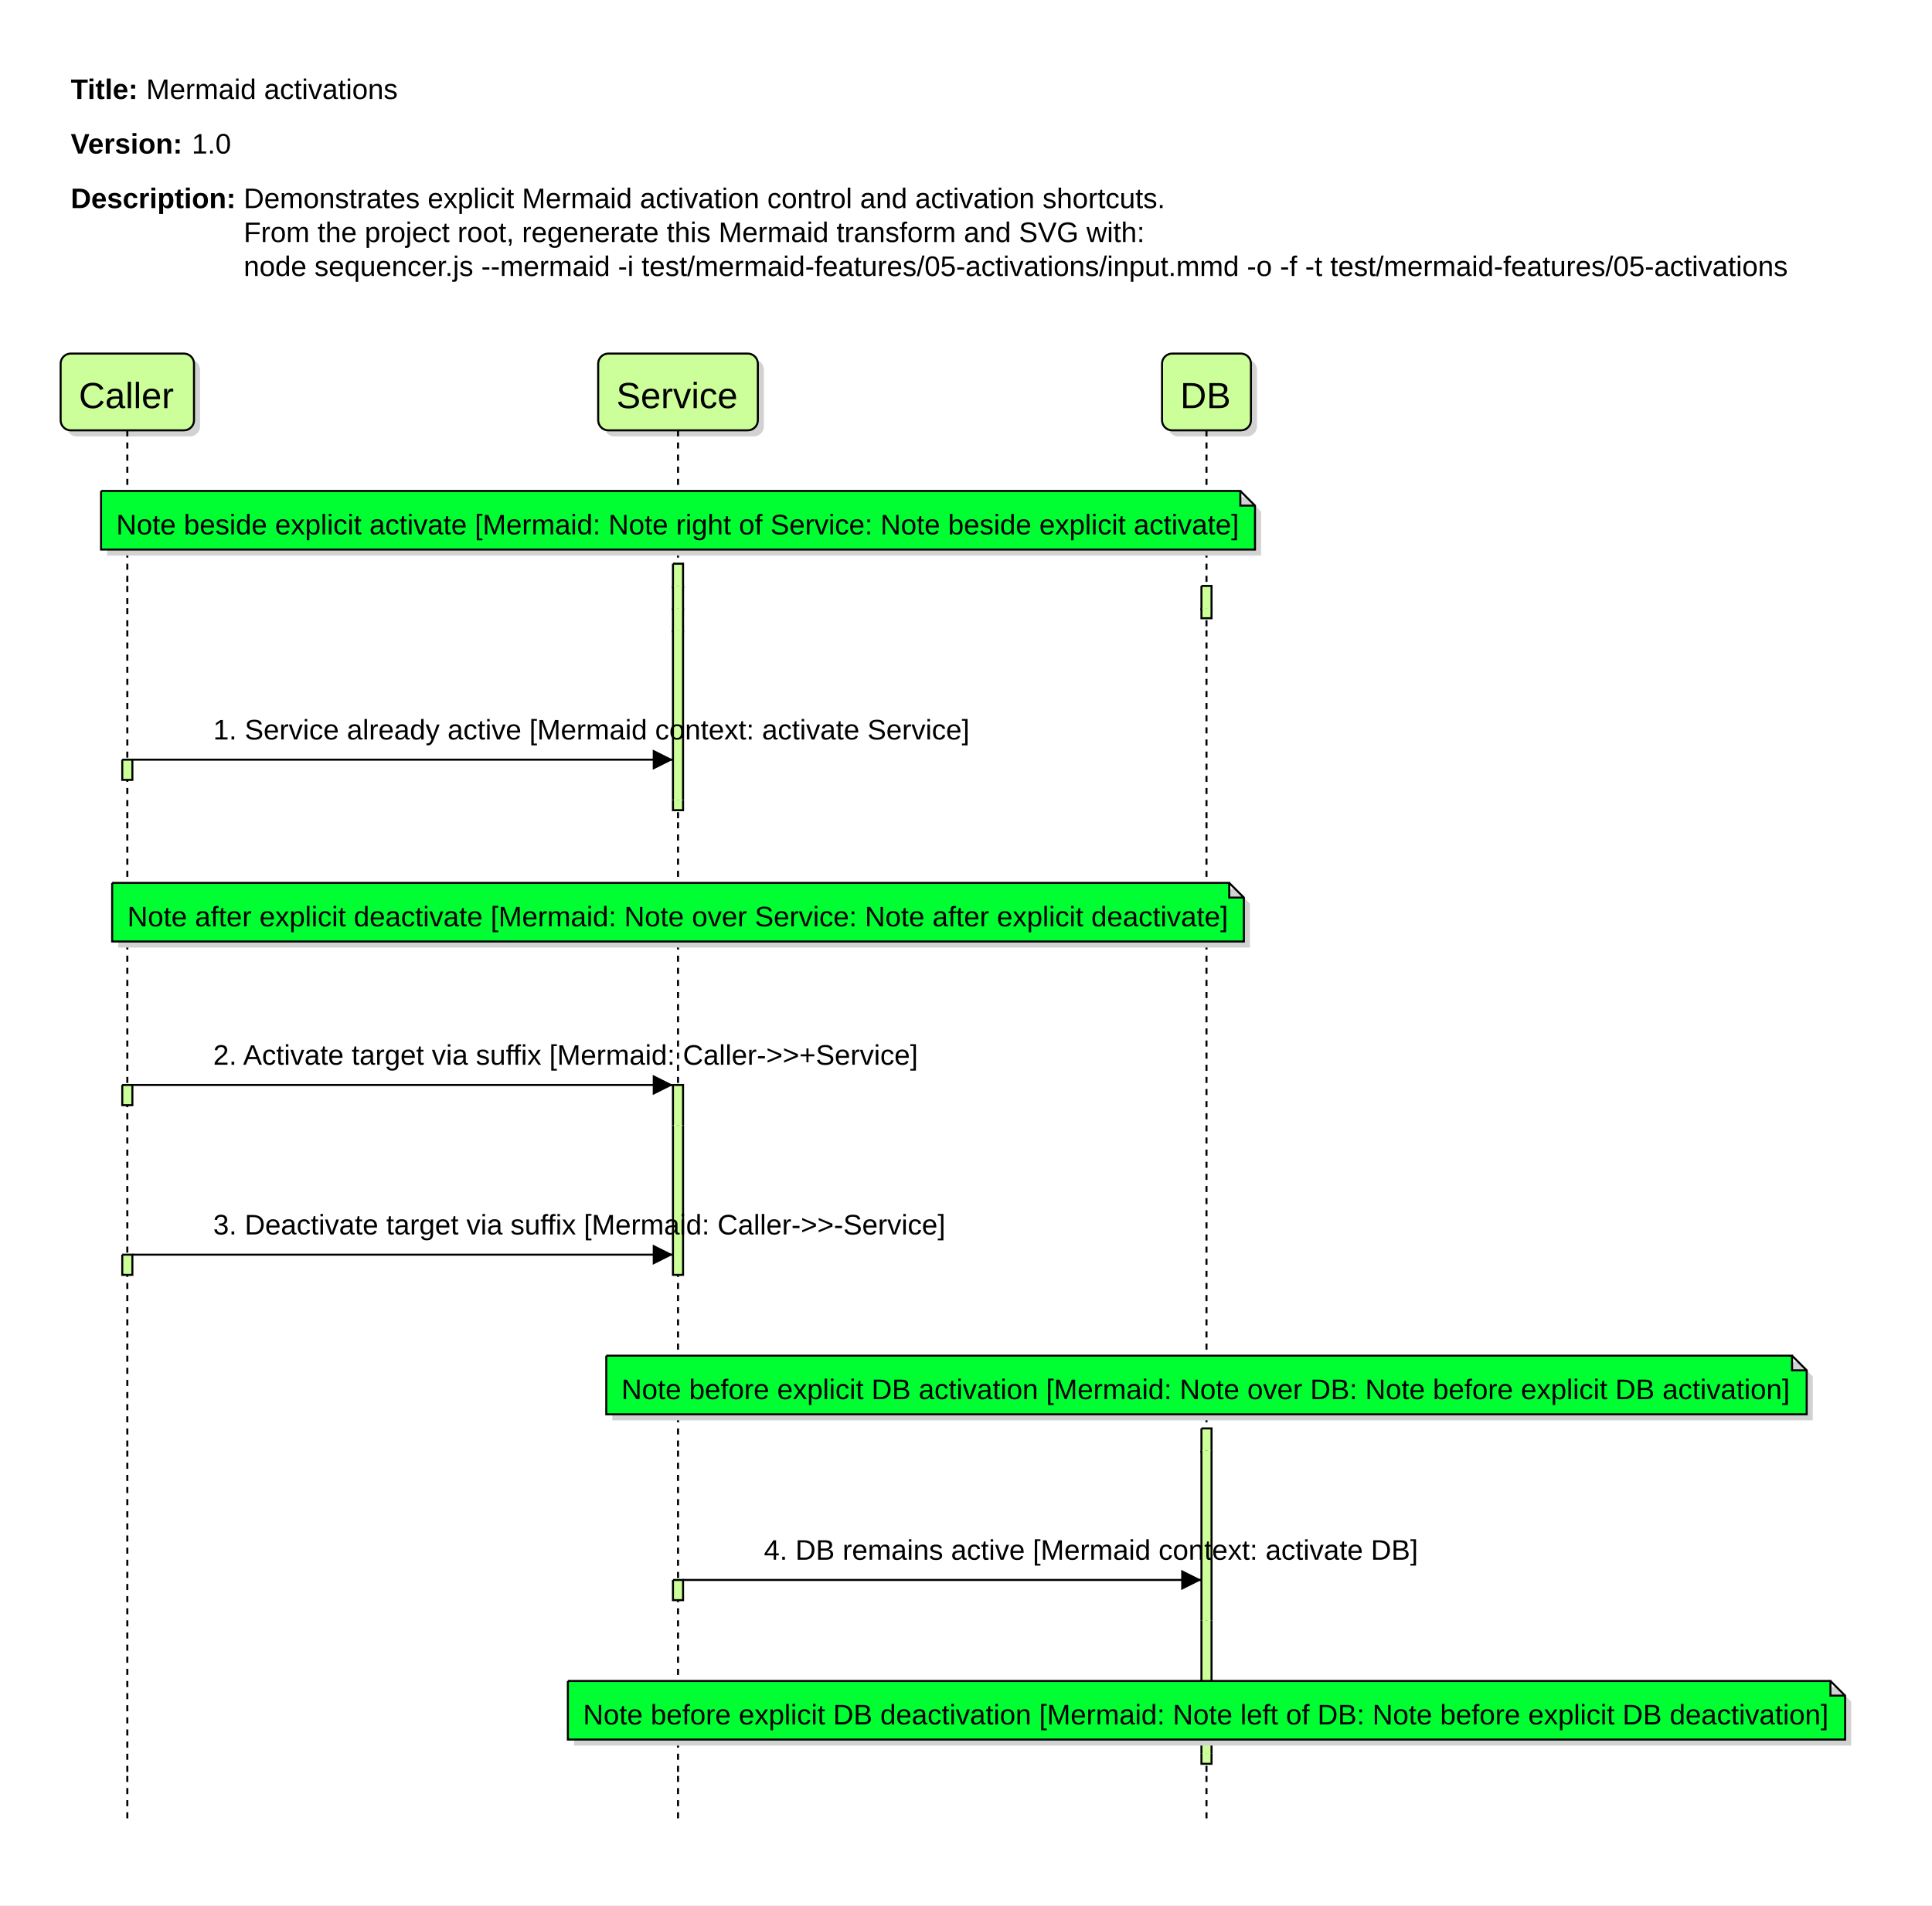
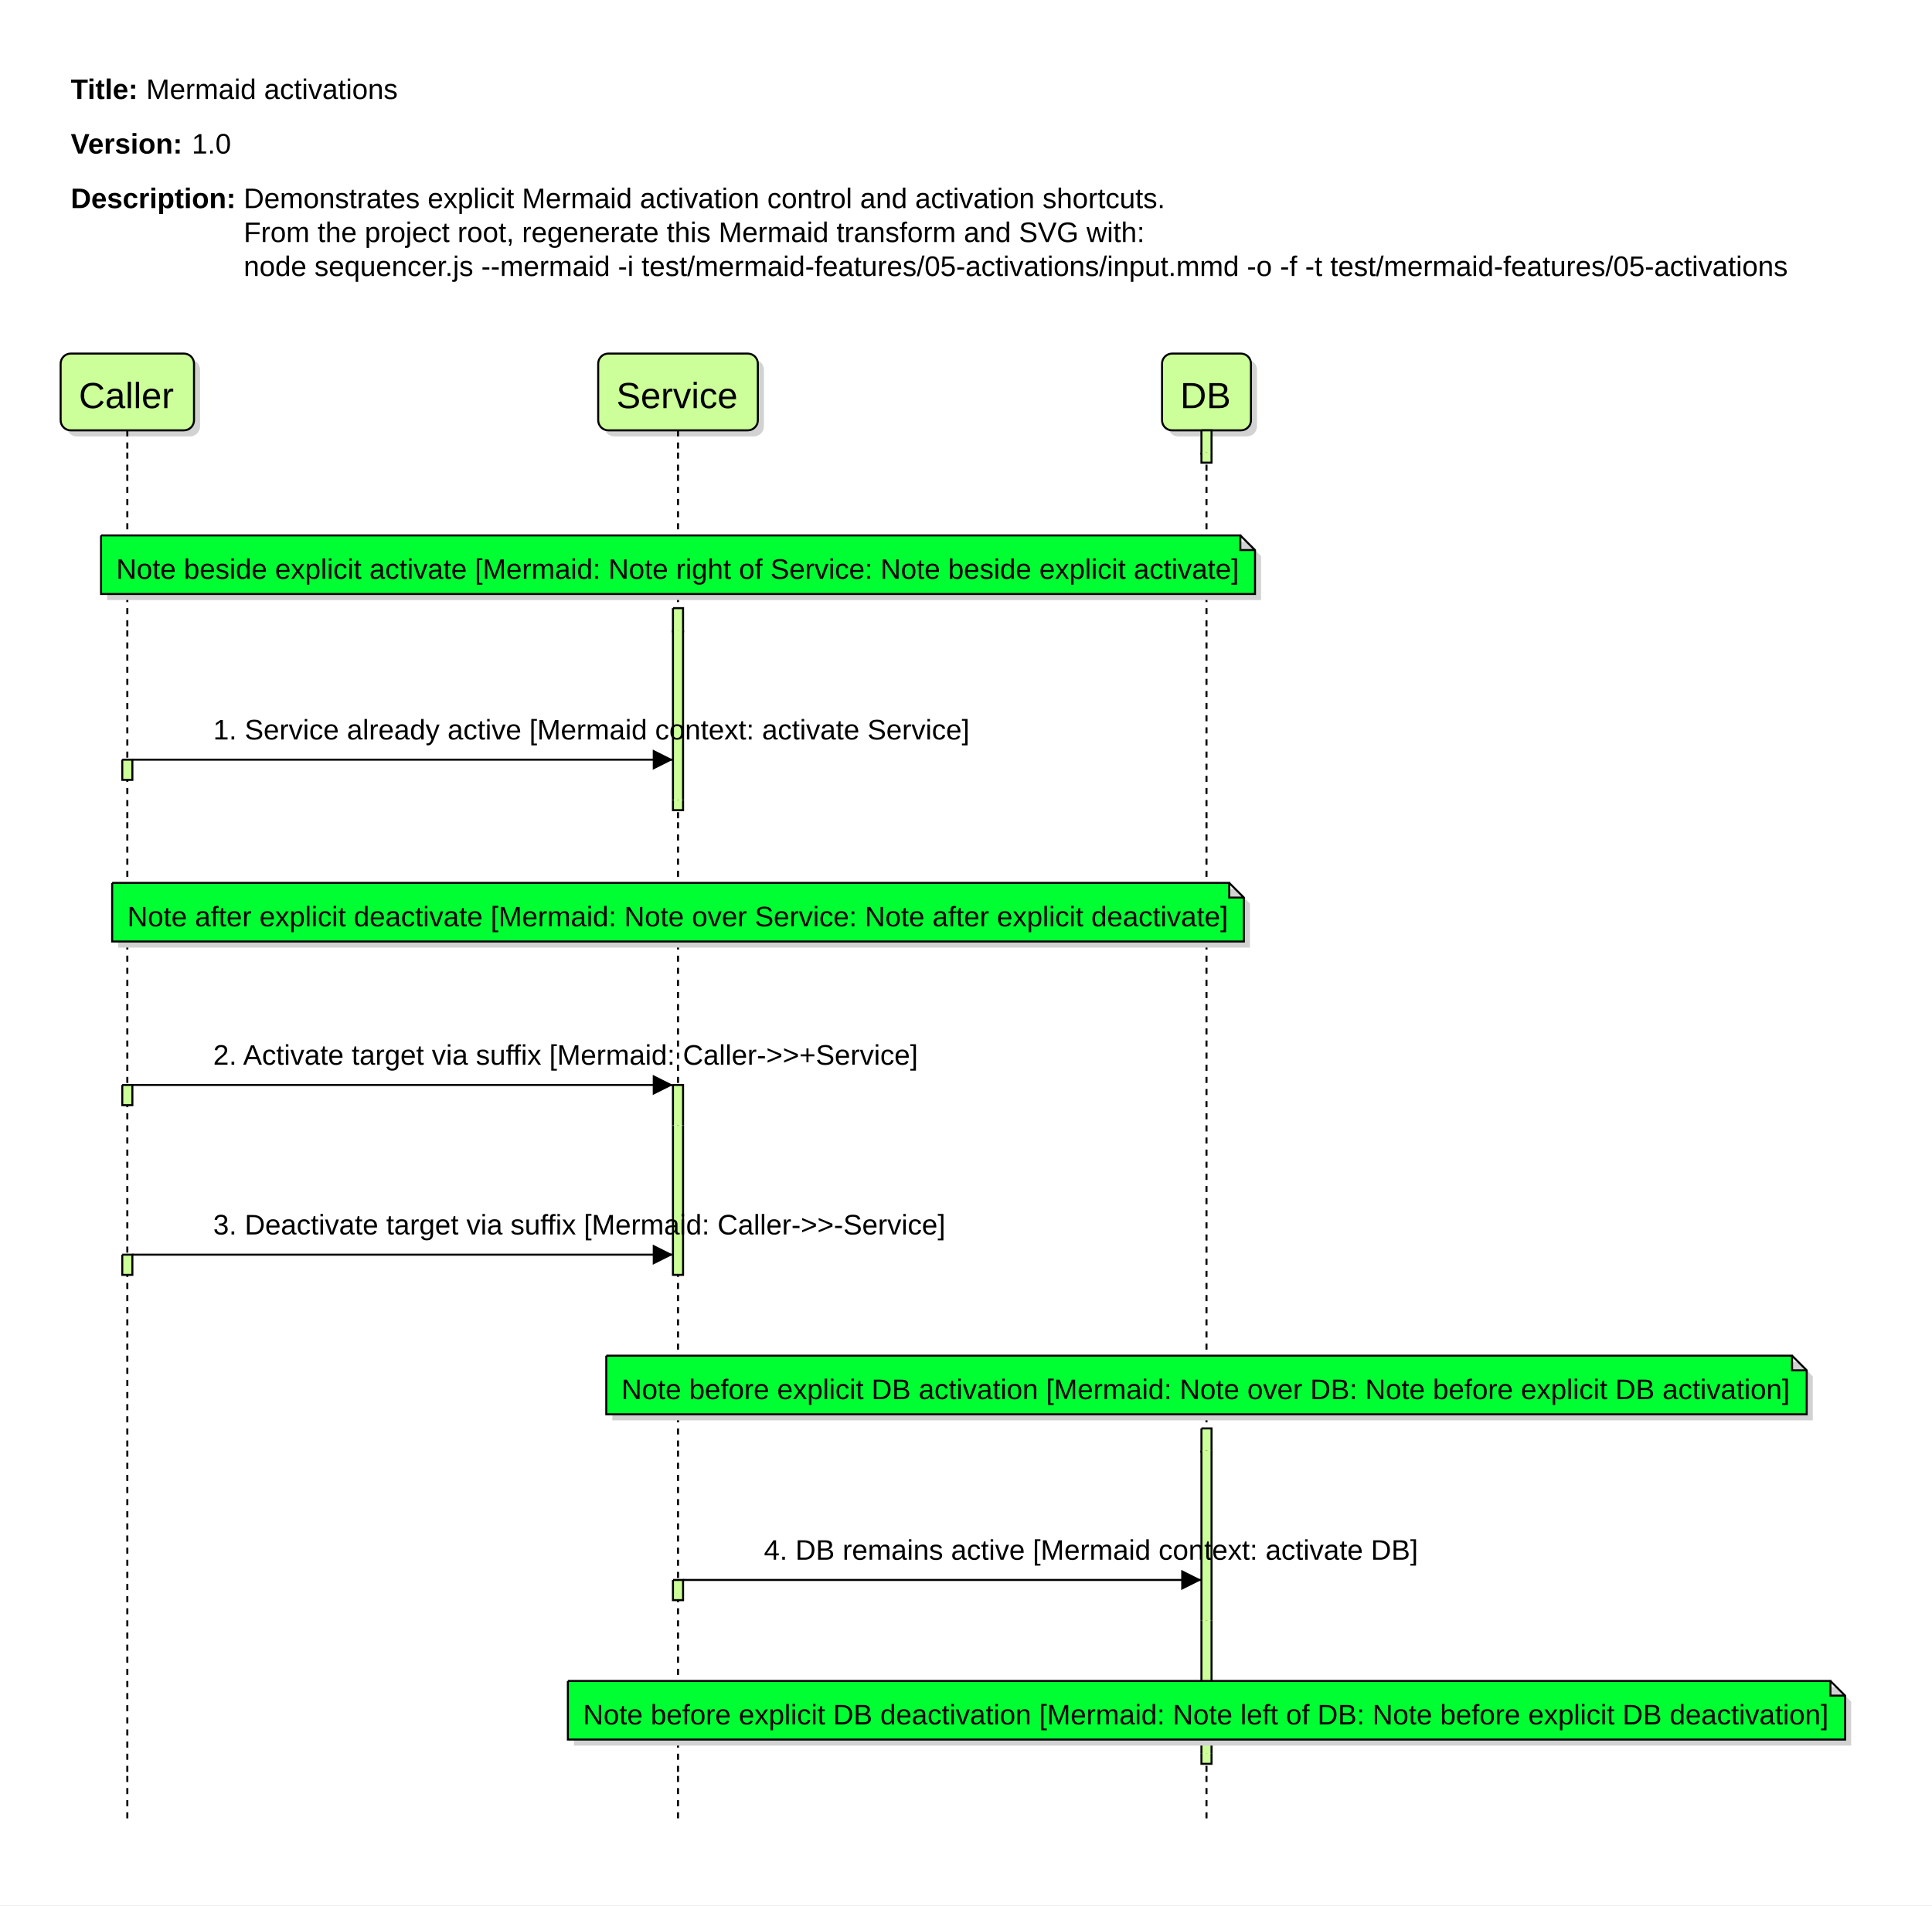
<svg xmlns="http://www.w3.org/2000/svg" width="956" height="943" viewBox="0 0 956 943">
  <rect width="100%" height="100%" fill="white" />
  <path d="M 0 0 L 0 933 L 946 933 L 946 0 L 0 0" fill="rgb(255, 255, 255)" stroke="none" />
  <path d="M 30 30 L 30 57 L 203 57 L 203 30 L 30 30" fill="rgba(0,0,0,0)" stroke="none" />
  <text x="35" y="49" fill="rgb(0,0,0)" font-family="Liberation Sans, Arial, Helvetica, sans-serif" font-size="14" xml:space="preserve" font-weight="bold" dominant-baseline="auto">Title:</text>
  <text x="68.44" y="49" fill="rgb(0,0,0)" font-family="Liberation Sans, Arial, Helvetica, sans-serif" font-size="14" xml:space="preserve" dominant-baseline="auto"> </text>
  <text x="72.33" y="49" fill="rgb(0,0,0)" font-family="Liberation Sans, Arial, Helvetica, sans-serif" font-size="14" xml:space="preserve" dominant-baseline="auto">Mermaid activations</text>
  <path d="M 30 57 L 30 84 L 120 84 L 120 57 L 30 57" fill="rgba(0,0,0,0)" stroke="none" />
  <text x="35" y="76" fill="rgb(0,0,0)" font-family="Liberation Sans, Arial, Helvetica, sans-serif" font-size="14" xml:space="preserve" font-weight="bold" dominant-baseline="auto">Version:</text>
  <text x="91.01" y="76" fill="rgb(0,0,0)" font-family="Liberation Sans, Arial, Helvetica, sans-serif" font-size="14" xml:space="preserve" dominant-baseline="auto"> </text>
  <text x="94.9" y="76" fill="rgb(0,0,0)" font-family="Liberation Sans, Arial, Helvetica, sans-serif" font-size="14" xml:space="preserve" dominant-baseline="auto">1.0</text>
  <path d="M 30 84 L 30 145 L 891 145 L 891 84 L 30 84" fill="rgba(0,0,0,0)" stroke="none" />
  <text x="35" y="103" fill="rgb(0,0,0)" font-family="Liberation Sans, Arial, Helvetica, sans-serif" font-size="14" xml:space="preserve" font-weight="bold" dominant-baseline="auto">Description:</text>
  <text x="116.68" y="103" fill="rgb(0,0,0)" font-family="Liberation Sans, Arial, Helvetica, sans-serif" font-size="14" xml:space="preserve" dominant-baseline="auto"> </text>
  <text x="120.57" y="103" fill="rgb(0,0,0)" font-family="Liberation Sans, Arial, Helvetica, sans-serif" font-size="14" xml:space="preserve" dominant-baseline="auto">Demonstrates explicit Mermaid activation control and activation shortcuts.</text>
  <text x="120.57" y="119.8" fill="rgb(0,0,0)" font-family="Liberation Sans, Arial, Helvetica, sans-serif" font-size="14" xml:space="preserve" dominant-baseline="auto">From the project root, regenerate this Mermaid transform and SVG with:</text>
  <text x="120.57" y="136.6" fill="rgb(0,0,0)" font-family="Liberation Sans, Arial, Helvetica, sans-serif" font-size="14" xml:space="preserve" dominant-baseline="auto">node sequencer.js --mermaid -i test/mermaid-features/05-activations/input.mmd -o -f -t test/mermaid-features/05-activations</text>
  <path d="M 33 183 L 33 211 L 33 211 A 5 5 0 0 0 38 216 L 94 216 L 94 216 A 5 5 0 0 0 99 211 L 99 183 L 99 183 A 5 5 0 0 0 94 178 L 38 178 L 38 178 A 5 5 0 0 0 33 183" fill="rgb(210,210,210)" stroke="none" />
  <path d="M 30 180 L 30 208 L 30 208 A 5 5 0 0 0 35 213 L 91 213 L 91 213 A 5 5 0 0 0 96 208 L 96 180 L 96 180 A 5 5 0 0 0 91 175 L 35 175 L 35 175 A 5 5 0 0 0 30 180" fill="rgb(204,255,153)" stroke="none" />
  <path d="M 30 180 L 30 208 L 30 208 A 5 5 0 0 0 35 213 L 91 213 L 91 213 A 5 5 0 0 0 96 208 L 96 180 L 96 180 A 5 5 0 0 0 91 175 L 35 175 L 35 175 A 5 5 0 0 0 30 180" fill="none" stroke="rgb(0, 0, 0)" stroke-width="1" />
  <text x="39" y="202" fill="rgb(0,0,0)" font-family="Liberation Sans, Arial, Helvetica, sans-serif" font-size="18" xml:space="preserve" dominant-baseline="auto">Caller</text>
  <path d="M 299 183 L 299 211 L 299 211 A 5 5 0 0 0 304 216 L 373 216 L 373 216 A 5 5 0 0 0 378 211 L 378 183 L 378 183 A 5 5 0 0 0 373 178 L 304 178 L 304 178 A 5 5 0 0 0 299 183" fill="rgb(210,210,210)" stroke="none" />
  <path d="M 296 180 L 296 208 L 296 208 A 5 5 0 0 0 301 213 L 370 213 L 370 213 A 5 5 0 0 0 375 208 L 375 180 L 375 180 A 5 5 0 0 0 370 175 L 301 175 L 301 175 A 5 5 0 0 0 296 180" fill="rgb(204,255,153)" stroke="none" />
  <path d="M 296 180 L 296 208 L 296 208 A 5 5 0 0 0 301 213 L 370 213 L 370 213 A 5 5 0 0 0 375 208 L 375 180 L 375 180 A 5 5 0 0 0 370 175 L 301 175 L 301 175 A 5 5 0 0 0 296 180" fill="none" stroke="rgb(0, 0, 0)" stroke-width="1" />
  <text x="305" y="202" fill="rgb(0,0,0)" font-family="Liberation Sans, Arial, Helvetica, sans-serif" font-size="18" xml:space="preserve" dominant-baseline="auto">Service</text>
  <path d="M 578 183 L 578 211 L 578 211 A 5 5 0 0 0 583 216 L 617 216 L 617 216 A 5 5 0 0 0 622 211 L 622 183 L 622 183 A 5 5 0 0 0 617 178 L 583 178 L 583 178 A 5 5 0 0 0 578 183" fill="rgb(210,210,210)" stroke="none" />
  <path d="M 575 180 L 575 208 L 575 208 A 5 5 0 0 0 580 213 L 614 213 L 614 213 A 5 5 0 0 0 619 208 L 619 180 L 619 180 A 5 5 0 0 0 614 175 L 580 175 L 580 175 A 5 5 0 0 0 575 180" fill="rgb(204,255,153)" stroke="none" />
  <path d="M 575 180 L 575 208 L 575 208 A 5 5 0 0 0 580 213 L 614 213 L 614 213 A 5 5 0 0 0 619 208 L 619 180 L 619 180 A 5 5 0 0 0 614 175 L 580 175 L 580 175 A 5 5 0 0 0 575 180" fill="none" stroke="rgb(0, 0, 0)" stroke-width="1" />
  <text x="584" y="202" fill="rgb(0,0,0)" font-family="Liberation Sans, Arial, Helvetica, sans-serif" font-size="18" xml:space="preserve" dominant-baseline="auto">DB</text>
-   <path d="M 93 246 M 656.75 246 M 664 253.25 M 664 275 M 93 275 M 93 246" fill="rgb(210,210,210)" stroke="none" />
-   <path d="M 90 243 M 653.75 243 M 653.75 250.25 M 661 250.25 M 661 272 M 90 272 M 90 243" fill="rgb(0, 255, 50)" stroke="none" />
-   <path d="M 90 243 M 653.75 243 M 653.75 250.25 M 661 250.25 M 653.75 243 M 661 250.25 M 661 272 M 90 272 M 90 243" fill="none" stroke="rgb(0, 0, 0)" stroke-width="1" />
-   <path d="M 53 246 M 616.75 246 M 624 253.25 M 624 275 M 53 275 M 53 246" fill="rgb(210,210,210)" stroke="none" />
-   <path d="M 50 243 M 613.75 243 M 613.75 250.25 M 621 250.25 M 621 272 M 50 272 M 50 243" fill="rgb(0, 255, 50)" stroke="none" />
-   <path d="M 50 243 M 613.75 243 M 613.75 250.25 M 621 250.25 M 613.75 243 M 621 250.25 M 621 272 M 50 272 M 50 243" fill="none" stroke="rgb(0, 0, 0)" stroke-width="1" />
-   <path d="M 63 213 M 63 279" fill="none" stroke="rgb(0,0,0)" stroke-width="1" stroke-dasharray="3,3" />
-   <path d="M 335.5 213 M 335.5 279" fill="none" stroke="rgb(0,0,0)" stroke-width="1" stroke-dasharray="3,3" />
-   <path d="M 597 213 M 597 279" fill="none" stroke="rgb(0,0,0)" stroke-width="1" stroke-dasharray="3,3" />
-   <path d="M 63 213 L 63 279" fill="none" stroke="rgb(0,0,0)" stroke-width="1" stroke-dasharray="3,3" />
-   <path d="M 335.5 213 L 335.5 279" fill="none" stroke="rgb(0,0,0)" stroke-width="1" stroke-dasharray="3,3" />
-   <path d="M 597 213 L 597 279" fill="none" stroke="rgb(0,0,0)" stroke-width="1" stroke-dasharray="3,3" />
-   <path d="M 53 246 L 616.75 246 L 624 253.25 L 624 275 L 53 275 L 53 246" fill="rgb(210,210,210)" stroke="none" />
-   <path d="M 50 243 L 613.75 243 L 613.75 250.25 L 621 250.25 L 621 272 L 50 272 L 50 243" fill="rgb(0, 255, 50)" stroke="none" />
-   <path d="M 50 243 L 613.75 243 L 613.75 250.25 L 621 250.25 M 613.75 243 L 621 250.25 L 621 272 L 50 272 L 50 243" fill="none" stroke="rgb(0, 0, 0)" stroke-width="1" />
-   <path d="M 50 243 M 50 272 M 621 272 M 621 243 M 50 243" fill="none" stroke="rgb(0, 0, 0)" stroke-width="1" />
-   <text x="57.5" y="264.5" fill="rgb(0, 0, 0)" font-family="Liberation Sans, Arial, Helvetica, sans-serif" font-size="14" xml:space="preserve" dominant-baseline="auto">Note beside explicit activate [Mermaid: Note right of Service: Note beside explicit activate]</text>
-   <path d="M 63 279 M 63 290" fill="none" stroke="rgb(0,0,0)" stroke-width="1" stroke-dasharray="3,3" />
-   <path d="M 335.5 279 M 335.5 290" fill="none" stroke="rgb(0,0,0)" stroke-width="1" stroke-dasharray="3,3" />
-   <path d="M 597 279 M 597 290" fill="none" stroke="rgb(0,0,0)" stroke-width="1" stroke-dasharray="3,3" />
-   <path d="M 63 279 L 63 291" fill="none" stroke="rgb(0,0,0)" stroke-width="1" stroke-dasharray="3,3" />
-   <path d="M 335.5 279 L 335.5 291" fill="none" stroke="rgb(0,0,0)" stroke-width="1" stroke-dasharray="3,3" />
-   <path d="M 333 279 L 333 291 L 338 291 L 338 279 L 333 279" fill="rgb(204,255,153)" stroke="none" />
-   <path d="M 333 279 L 333 291 M 338 291 L 338 279 L 333 279" fill="none" stroke="rgb(0, 0, 0)" stroke-width="1" />
-   <path d="M 597 279 L 597 291" fill="none" stroke="rgb(0,0,0)" stroke-width="1" stroke-dasharray="3,3" />
-   <path d="M 63 290 M 63 301" fill="none" stroke="rgb(0,0,0)" stroke-width="1" stroke-dasharray="3,3" />
-   <path d="M 335.5 290 M 335.5 301" fill="none" stroke="rgb(0,0,0)" stroke-width="1" stroke-dasharray="3,3" />
-   <path d="M 597 290 M 597 301" fill="none" stroke="rgb(0,0,0)" stroke-width="1" stroke-dasharray="3,3" />
-   <path d="M 63 290 L 63 302" fill="none" stroke="rgb(0,0,0)" stroke-width="1" stroke-dasharray="3,3" />
-   <path d="M 335.5 290 L 335.5 302" fill="none" stroke="rgb(0,0,0)" stroke-width="1" stroke-dasharray="3,3" />
-   <path d="M 333 290 L 333 302 L 338 302 L 338 290 L 333 290" fill="rgb(204,255,153)" stroke="none" />
-   <path d="M 333 290 L 333 302 M 338 302 L 338 290 M 333 290" fill="none" stroke="rgb(0, 0, 0)" stroke-width="1" />
-   <path d="M 597 290 L 597 302" fill="none" stroke="rgb(0,0,0)" stroke-width="1" stroke-dasharray="3,3" />
-   <path d="M 594.5 290 L 594.5 302 L 599.5 302 L 599.5 290 L 594.5 290" fill="rgb(204,255,153)" stroke="none" />
-   <path d="M 594.5 290 L 594.5 302 M 599.5 302 L 599.5 290 L 594.5 290" fill="none" stroke="rgb(0, 0, 0)" stroke-width="1" />
+   <path d="M 63 213 M 63 224" fill="none" stroke="rgb(0,0,0)" stroke-width="1" stroke-dasharray="3,3" />
+   <path d="M 335.5 213 M 335.5 224" fill="none" stroke="rgb(0,0,0)" stroke-width="1" stroke-dasharray="3,3" />
+   <path d="M 597 213 M 597 224" fill="none" stroke="rgb(0,0,0)" stroke-width="1" stroke-dasharray="3,3" />
+   <path d="M 63 213 L 63 225" fill="none" stroke="rgb(0,0,0)" stroke-width="1" stroke-dasharray="3,3" />
+   <path d="M 335.5 213 L 335.5 225" fill="none" stroke="rgb(0,0,0)" stroke-width="1" stroke-dasharray="3,3" />
+   <path d="M 597 213 L 597 225" fill="none" stroke="rgb(0,0,0)" stroke-width="1" stroke-dasharray="3,3" />
+   <path d="M 594.5 213 L 594.5 225 L 599.5 225 L 599.5 213 L 594.5 213" fill="rgb(204,255,153)" stroke="none" />
+   <path d="M 594.5 213 L 594.5 225 M 599.5 225 L 599.5 213 L 594.5 213" fill="none" stroke="rgb(0, 0, 0)" stroke-width="1" />
+   <path d="M 63 224 M 63 235" fill="none" stroke="rgb(0,0,0)" stroke-width="1" stroke-dasharray="3,3" />
+   <path d="M 335.5 224 M 335.5 235" fill="none" stroke="rgb(0,0,0)" stroke-width="1" stroke-dasharray="3,3" />
+   <path d="M 597 224 M 597 235" fill="none" stroke="rgb(0,0,0)" stroke-width="1" stroke-dasharray="3,3" />
+   <path d="M 63 224 L 63 236" fill="none" stroke="rgb(0,0,0)" stroke-width="1" stroke-dasharray="3,3" />
+   <path d="M 335.5 224 L 335.5 236" fill="none" stroke="rgb(0,0,0)" stroke-width="1" stroke-dasharray="3,3" />
+   <path d="M 597 224 L 597 236" fill="none" stroke="rgb(0,0,0)" stroke-width="1" stroke-dasharray="3,3" />
+   <path d="M 594.5 224 L 594.5 229 L 599.5 229 L 599.5 224 L 594.5 224" fill="rgb(204,255,153)" stroke="none" />
+   <path d="M 594.5 224 L 594.5 229 L 599.5 229 L 599.5 224 M 594.5 224" fill="none" stroke="rgb(0, 0, 0)" stroke-width="1" />
+   <path d="M 93 268 M 656.75 268 M 664 275.25 M 664 297 M 93 297 M 93 268" fill="rgb(210,210,210)" stroke="none" />
+   <path d="M 90 265 M 653.75 265 M 653.75 272.25 M 661 272.25 M 661 294 M 90 294 M 90 265" fill="rgb(0, 255, 50)" stroke="none" />
+   <path d="M 90 265 M 653.75 265 M 653.75 272.25 M 661 272.25 M 653.75 265 M 661 272.25 M 661 294 M 90 294 M 90 265" fill="none" stroke="rgb(0, 0, 0)" stroke-width="1" />
+   <path d="M 53 268 M 616.75 268 M 624 275.25 M 624 297 M 53 297 M 53 268" fill="rgb(210,210,210)" stroke="none" />
+   <path d="M 50 265 M 613.75 265 M 613.75 272.25 M 621 272.25 M 621 294 M 50 294 M 50 265" fill="rgb(0, 255, 50)" stroke="none" />
+   <path d="M 50 265 M 613.75 265 M 613.75 272.25 M 621 272.25 M 613.75 265 M 621 272.25 M 621 294 M 50 294 M 50 265" fill="none" stroke="rgb(0, 0, 0)" stroke-width="1" />
+   <path d="M 63 235 M 63 301" fill="none" stroke="rgb(0,0,0)" stroke-width="1" stroke-dasharray="3,3" />
+   <path d="M 335.5 235 M 335.5 301" fill="none" stroke="rgb(0,0,0)" stroke-width="1" stroke-dasharray="3,3" />
+   <path d="M 597 235 M 597 301" fill="none" stroke="rgb(0,0,0)" stroke-width="1" stroke-dasharray="3,3" />
+   <path d="M 63 235 L 63 301" fill="none" stroke="rgb(0,0,0)" stroke-width="1" stroke-dasharray="3,3" />
+   <path d="M 335.5 235 L 335.5 301" fill="none" stroke="rgb(0,0,0)" stroke-width="1" stroke-dasharray="3,3" />
+   <path d="M 597 235 L 597 301" fill="none" stroke="rgb(0,0,0)" stroke-width="1" stroke-dasharray="3,3" />
+   <path d="M 53 268 L 616.75 268 L 624 275.25 L 624 297 L 53 297 L 53 268" fill="rgb(210,210,210)" stroke="none" />
+   <path d="M 50 265 L 613.75 265 L 613.75 272.25 L 621 272.25 L 621 294 L 50 294 L 50 265" fill="rgb(0, 255, 50)" stroke="none" />
+   <path d="M 50 265 L 613.75 265 L 613.75 272.25 L 621 272.25 M 613.75 265 L 621 272.25 L 621 294 L 50 294 L 50 265" fill="none" stroke="rgb(0, 0, 0)" stroke-width="1" />
+   <path d="M 50 265 M 50 294 M 621 294 M 621 265 M 50 265" fill="none" stroke="rgb(0, 0, 0)" stroke-width="1" />
+   <text x="57.5" y="286.5" fill="rgb(0, 0, 0)" font-family="Liberation Sans, Arial, Helvetica, sans-serif" font-size="14" xml:space="preserve" dominant-baseline="auto">Note beside explicit activate [Mermaid: Note right of Service: Note beside explicit activate]</text>
  <path d="M 63 301 M 63 312" fill="none" stroke="rgb(0,0,0)" stroke-width="1" stroke-dasharray="3,3" />
  <path d="M 335.5 301 M 335.5 312" fill="none" stroke="rgb(0,0,0)" stroke-width="1" stroke-dasharray="3,3" />
  <path d="M 597 301 M 597 312" fill="none" stroke="rgb(0,0,0)" stroke-width="1" stroke-dasharray="3,3" />
  <path d="M 63 301 L 63 313" fill="none" stroke="rgb(0,0,0)" stroke-width="1" stroke-dasharray="3,3" />
  <path d="M 335.5 301 L 335.5 313" fill="none" stroke="rgb(0,0,0)" stroke-width="1" stroke-dasharray="3,3" />
  <path d="M 333 301 L 333 313 L 338 313 L 338 301 L 333 301" fill="rgb(204,255,153)" stroke="none" />
-   <path d="M 333 301 L 333 313 M 338 313 L 338 301 M 333 301" fill="none" stroke="rgb(0, 0, 0)" stroke-width="1" />
+   <path d="M 333 301 L 333 313 M 338 313 L 338 301 L 333 301" fill="none" stroke="rgb(0, 0, 0)" stroke-width="1" />
  <path d="M 597 301 L 597 313" fill="none" stroke="rgb(0,0,0)" stroke-width="1" stroke-dasharray="3,3" />
-   <path d="M 594.5 301 L 594.5 306 L 599.5 306 L 599.5 301 L 594.5 301" fill="rgb(204,255,153)" stroke="none" />
-   <path d="M 594.5 301 L 594.5 306 L 599.5 306 L 599.5 301 M 594.5 301" fill="none" stroke="rgb(0, 0, 0)" stroke-width="1" />
  <path d="M 63 312 M 63 396" fill="none" stroke="rgb(0,0,0)" stroke-width="1" stroke-dasharray="3,3" />
  <path d="M 335.5 312 M 335.5 396" fill="none" stroke="rgb(0,0,0)" stroke-width="1" stroke-dasharray="3,3" />
  <path d="M 597 312 M 597 396" fill="none" stroke="rgb(0,0,0)" stroke-width="1" stroke-dasharray="3,3" />
  <path d="M 63 312 L 63 396" fill="none" stroke="rgb(0,0,0)" stroke-width="1" stroke-dasharray="3,3" />
  <path d="M 60.5 376 L 60.5 386 L 65.5 386 L 65.5 376 L 60.5 376" fill="rgb(204,255,153)" stroke="none" />
  <path d="M 60.5 376 L 60.5 386 L 65.5 386 L 65.5 376 L 60.5 376" fill="none" stroke="rgb(0, 0, 0)" stroke-width="1" />
  <path d="M 335.5 312 L 335.5 396" fill="none" stroke="rgb(0,0,0)" stroke-width="1" stroke-dasharray="3,3" />
  <path d="M 333 312 L 333 396 L 338 396 L 338 312 L 333 312" fill="rgb(204,255,153)" stroke="none" />
  <path d="M 333 312 L 333 396 M 338 396 L 338 312 M 333 312" fill="none" stroke="rgb(0, 0, 0)" stroke-width="1" />
  <path d="M 597 312 L 597 396" fill="none" stroke="rgb(0,0,0)" stroke-width="1" stroke-dasharray="3,3" />
  <text x="105.5" y="366" fill="rgb(0,0,0)" font-family="Liberation Sans, Arial, Helvetica, sans-serif" font-size="14" xml:space="preserve" dominant-baseline="auto">1. Service already active [Mermaid context: activate Service]</text>
  <path d="M 65.5 376 L 333 376" fill="none" stroke="rgb(0, 0, 0)" stroke-width="1" />
-   <path d="M 333 376 L 323 371 L 323 381 L 333 376" fill="rgb(0, 0, 0)" stroke="none" />
+   <path d="M 323 371 L 323 381 L 333 376" fill="rgb(0, 0, 0)" stroke="none" />
  <path d="M 63 396 M 63 407" fill="none" stroke="rgb(0,0,0)" stroke-width="1" stroke-dasharray="3,3" />
  <path d="M 335.5 396 M 335.5 407" fill="none" stroke="rgb(0,0,0)" stroke-width="1" stroke-dasharray="3,3" />
  <path d="M 597 396 M 597 407" fill="none" stroke="rgb(0,0,0)" stroke-width="1" stroke-dasharray="3,3" />
  <path d="M 63 396 L 63 408" fill="none" stroke="rgb(0,0,0)" stroke-width="1" stroke-dasharray="3,3" />
  <path d="M 335.5 396 L 335.5 408" fill="none" stroke="rgb(0,0,0)" stroke-width="1" stroke-dasharray="3,3" />
  <path d="M 333 396 L 333 401 L 338 401 L 338 396 L 333 396" fill="rgb(204,255,153)" stroke="none" />
  <path d="M 333 396 L 333 401 L 338 401 L 338 396 M 333 396" fill="none" stroke="rgb(0, 0, 0)" stroke-width="1" />
  <path d="M 597 396 L 597 408" fill="none" stroke="rgb(0,0,0)" stroke-width="1" stroke-dasharray="3,3" />
  <path d="M 93 440 M 645.75 440 M 653 447.25 M 653 469 M 93 469 M 93 440" fill="rgb(210,210,210)" stroke="none" />
  <path d="M 90 437 M 642.75 437 M 642.75 444.25 M 650 444.25 M 650 466 M 90 466 M 90 437" fill="rgb(0, 255, 50)" stroke="none" />
  <path d="M 90 437 M 642.75 437 M 642.75 444.25 M 650 444.25 M 642.75 437 M 650 444.25 M 650 466 M 90 466 M 90 437" fill="none" stroke="rgb(0, 0, 0)" stroke-width="1" />
  <path d="M 58.5 440 M 611.25 440 M 618.5 447.25 M 618.5 469 M 58.5 469 M 58.5 440" fill="rgb(210,210,210)" stroke="none" />
  <path d="M 55.5 437 M 608.25 437 M 608.25 444.25 M 615.5 444.25 M 615.5 466 M 55.5 466 M 55.5 437" fill="rgb(0, 255, 50)" stroke="none" />
  <path d="M 55.5 437 M 608.25 437 M 608.25 444.25 M 615.5 444.25 M 608.25 437 M 615.5 444.25 M 615.5 466 M 55.5 466 M 55.5 437" fill="none" stroke="rgb(0, 0, 0)" stroke-width="1" />
  <path d="M 63 407 M 63 473" fill="none" stroke="rgb(0,0,0)" stroke-width="1" stroke-dasharray="3,3" />
  <path d="M 335.5 407 M 335.5 473" fill="none" stroke="rgb(0,0,0)" stroke-width="1" stroke-dasharray="3,3" />
  <path d="M 597 407 M 597 473" fill="none" stroke="rgb(0,0,0)" stroke-width="1" stroke-dasharray="3,3" />
  <path d="M 63 407 L 63 473" fill="none" stroke="rgb(0,0,0)" stroke-width="1" stroke-dasharray="3,3" />
  <path d="M 335.5 407 L 335.5 473" fill="none" stroke="rgb(0,0,0)" stroke-width="1" stroke-dasharray="3,3" />
  <path d="M 597 407 L 597 473" fill="none" stroke="rgb(0,0,0)" stroke-width="1" stroke-dasharray="3,3" />
  <path d="M 58.5 440 L 611.25 440 L 618.5 447.25 L 618.5 469 L 58.5 469 L 58.5 440" fill="rgb(210,210,210)" stroke="none" />
  <path d="M 55.5 437 L 608.25 437 L 608.25 444.25 L 615.5 444.25 L 615.5 466 L 55.5 466 L 55.5 437" fill="rgb(0, 255, 50)" stroke="none" />
  <path d="M 55.5 437 L 608.25 437 L 608.25 444.25 L 615.5 444.25 M 608.25 437 L 615.5 444.25 L 615.5 466 L 55.5 466 L 55.5 437" fill="none" stroke="rgb(0, 0, 0)" stroke-width="1" />
  <path d="M 55.5 437 M 55.5 466 M 615.5 466 M 615.5 437 M 55.5 437" fill="none" stroke="rgb(0, 0, 0)" stroke-width="1" />
  <text x="63" y="458.5" fill="rgb(0, 0, 0)" font-family="Liberation Sans, Arial, Helvetica, sans-serif" font-size="14" xml:space="preserve" dominant-baseline="auto">Note after explicit deactivate [Mermaid: Note over Service: Note after explicit deactivate]</text>
  <path d="M 63 473 M 63 557" fill="none" stroke="rgb(0,0,0)" stroke-width="1" stroke-dasharray="3,3" />
  <path d="M 335.5 473 M 335.5 557" fill="none" stroke="rgb(0,0,0)" stroke-width="1" stroke-dasharray="3,3" />
  <path d="M 597 473 M 597 557" fill="none" stroke="rgb(0,0,0)" stroke-width="1" stroke-dasharray="3,3" />
  <path d="M 63 473 L 63 557" fill="none" stroke="rgb(0,0,0)" stroke-width="1" stroke-dasharray="3,3" />
  <path d="M 60.5 537 L 60.5 547 L 65.5 547 L 65.5 537 L 60.5 537" fill="rgb(204,255,153)" stroke="none" />
  <path d="M 60.5 537 L 60.5 547 L 65.5 547 L 65.5 537 L 60.5 537" fill="none" stroke="rgb(0, 0, 0)" stroke-width="1" />
  <path d="M 335.5 473 L 335.5 557" fill="none" stroke="rgb(0,0,0)" stroke-width="1" stroke-dasharray="3,3" />
  <path d="M 333 537 L 333 557 L 338 557 L 338 537 L 333 537" fill="rgb(204,255,153)" stroke="none" />
  <path d="M 333 537 L 333 557 M 338 557 L 338 537 L 333 537" fill="none" stroke="rgb(0, 0, 0)" stroke-width="1" />
  <path d="M 597 473 L 597 557" fill="none" stroke="rgb(0,0,0)" stroke-width="1" stroke-dasharray="3,3" />
  <text x="105.5" y="527" fill="rgb(0,0,0)" font-family="Liberation Sans, Arial, Helvetica, sans-serif" font-size="14" xml:space="preserve" dominant-baseline="auto">2. Activate target via suffix [Mermaid: Caller-&gt;&gt;+Service]</text>
  <path d="M 65.5 537 L 333 537" fill="none" stroke="rgb(0, 0, 0)" stroke-width="1" />
-   <path d="M 333 537 L 323 532 L 323 542 L 333 537" fill="rgb(0, 0, 0)" stroke="none" />
+   <path d="M 323 532 L 323 542 L 333 537" fill="rgb(0, 0, 0)" stroke="none" />
  <path d="M 63 557 M 63 641" fill="none" stroke="rgb(0,0,0)" stroke-width="1" stroke-dasharray="3,3" />
  <path d="M 335.5 557 M 335.5 641" fill="none" stroke="rgb(0,0,0)" stroke-width="1" stroke-dasharray="3,3" />
  <path d="M 597 557 M 597 641" fill="none" stroke="rgb(0,0,0)" stroke-width="1" stroke-dasharray="3,3" />
  <path d="M 63 557 L 63 641" fill="none" stroke="rgb(0,0,0)" stroke-width="1" stroke-dasharray="3,3" />
  <path d="M 60.5 621 L 60.5 631 L 65.5 631 L 65.5 621 L 60.5 621" fill="rgb(204,255,153)" stroke="none" />
  <path d="M 60.5 621 L 60.5 631 L 65.5 631 L 65.5 621 L 60.5 621" fill="none" stroke="rgb(0, 0, 0)" stroke-width="1" />
  <path d="M 335.5 557 L 335.5 641" fill="none" stroke="rgb(0,0,0)" stroke-width="1" stroke-dasharray="3,3" />
  <path d="M 333 557 L 333 631 L 338 631 L 338 557 L 333 557" fill="rgb(204,255,153)" stroke="none" />
  <path d="M 333 557 L 333 631 L 338 631 L 338 557 M 333 557" fill="none" stroke="rgb(0, 0, 0)" stroke-width="1" />
  <path d="M 597 557 L 597 641" fill="none" stroke="rgb(0,0,0)" stroke-width="1" stroke-dasharray="3,3" />
  <text x="105.5" y="611" fill="rgb(0,0,0)" font-family="Liberation Sans, Arial, Helvetica, sans-serif" font-size="14" xml:space="preserve" dominant-baseline="auto">3. Deactivate target via suffix [Mermaid: Caller-&gt;&gt;-Service]</text>
  <path d="M 65.5 621 L 333 621" fill="none" stroke="rgb(0, 0, 0)" stroke-width="1" />
-   <path d="M 333 621 L 323 616 L 323 626 L 333 621" fill="rgb(0, 0, 0)" stroke="none" />
+   <path d="M 323 616 L 323 626 L 333 621" fill="rgb(0, 0, 0)" stroke="none" />
  <path d="M 93 674 M 679.75 674 M 687 681.25 M 687 703 M 93 703 M 93 674" fill="rgb(210,210,210)" stroke="none" />
  <path d="M 90 671 M 676.75 671 M 676.75 678.25 M 684 678.25 M 684 700 M 90 700 M 90 671" fill="rgb(0, 255, 50)" stroke="none" />
  <path d="M 90 671 M 676.75 671 M 676.75 678.25 M 684 678.25 M 676.75 671 M 684 678.25 M 684 700 M 90 700 M 90 671" fill="none" stroke="rgb(0, 0, 0)" stroke-width="1" />
  <path d="M 303 674 M 889.75 674 M 897 681.25 M 897 703 M 303 703 M 303 674" fill="rgb(210,210,210)" stroke="none" />
  <path d="M 300 671 M 886.75 671 M 886.75 678.25 M 894 678.25 M 894 700 M 300 700 M 300 671" fill="rgb(0, 255, 50)" stroke="none" />
  <path d="M 300 671 M 886.75 671 M 886.75 678.25 M 894 678.25 M 886.75 671 M 894 678.25 M 894 700 M 300 700 M 300 671" fill="none" stroke="rgb(0, 0, 0)" stroke-width="1" />
  <path d="M 63 641 M 63 707" fill="none" stroke="rgb(0,0,0)" stroke-width="1" stroke-dasharray="3,3" />
  <path d="M 335.5 641 M 335.5 707" fill="none" stroke="rgb(0,0,0)" stroke-width="1" stroke-dasharray="3,3" />
  <path d="M 597 641 M 597 707" fill="none" stroke="rgb(0,0,0)" stroke-width="1" stroke-dasharray="3,3" />
  <path d="M 63 641 L 63 707" fill="none" stroke="rgb(0,0,0)" stroke-width="1" stroke-dasharray="3,3" />
  <path d="M 335.5 641 L 335.5 707" fill="none" stroke="rgb(0,0,0)" stroke-width="1" stroke-dasharray="3,3" />
  <path d="M 597 641 L 597 707" fill="none" stroke="rgb(0,0,0)" stroke-width="1" stroke-dasharray="3,3" />
  <path d="M 303 674 L 889.75 674 L 897 681.25 L 897 703 L 303 703 L 303 674" fill="rgb(210,210,210)" stroke="none" />
  <path d="M 300 671 L 886.75 671 L 886.75 678.25 L 894 678.25 L 894 700 L 300 700 L 300 671" fill="rgb(0, 255, 50)" stroke="none" />
  <path d="M 300 671 L 886.75 671 L 886.75 678.25 L 894 678.25 M 886.75 671 L 894 678.25 L 894 700 L 300 700 L 300 671" fill="none" stroke="rgb(0, 0, 0)" stroke-width="1" />
  <path d="M 300 671 M 300 700 M 894 700 M 894 671 M 300 671" fill="none" stroke="rgb(0, 0, 0)" stroke-width="1" />
  <text x="307.5" y="692.5" fill="rgb(0, 0, 0)" font-family="Liberation Sans, Arial, Helvetica, sans-serif" font-size="14" xml:space="preserve" dominant-baseline="auto">Note before explicit DB activation [Mermaid: Note over DB: Note before explicit DB activation]</text>
  <path d="M 63 707 M 63 718" fill="none" stroke="rgb(0,0,0)" stroke-width="1" stroke-dasharray="3,3" />
  <path d="M 335.5 707 M 335.5 718" fill="none" stroke="rgb(0,0,0)" stroke-width="1" stroke-dasharray="3,3" />
  <path d="M 597 707 M 597 718" fill="none" stroke="rgb(0,0,0)" stroke-width="1" stroke-dasharray="3,3" />
  <path d="M 63 707 L 63 719" fill="none" stroke="rgb(0,0,0)" stroke-width="1" stroke-dasharray="3,3" />
  <path d="M 335.5 707 L 335.5 719" fill="none" stroke="rgb(0,0,0)" stroke-width="1" stroke-dasharray="3,3" />
  <path d="M 597 707 L 597 719" fill="none" stroke="rgb(0,0,0)" stroke-width="1" stroke-dasharray="3,3" />
  <path d="M 594.5 707 L 594.5 719 L 599.5 719 L 599.5 707 L 594.5 707" fill="rgb(204,255,153)" stroke="none" />
  <path d="M 594.5 707 L 594.5 719 M 599.5 719 L 599.5 707 L 594.5 707" fill="none" stroke="rgb(0, 0, 0)" stroke-width="1" />
  <path d="M 63 718 M 63 802" fill="none" stroke="rgb(0,0,0)" stroke-width="1" stroke-dasharray="3,3" />
  <path d="M 335.5 718 M 335.5 802" fill="none" stroke="rgb(0,0,0)" stroke-width="1" stroke-dasharray="3,3" />
  <path d="M 597 718 M 597 802" fill="none" stroke="rgb(0,0,0)" stroke-width="1" stroke-dasharray="3,3" />
  <path d="M 63 718 L 63 802" fill="none" stroke="rgb(0,0,0)" stroke-width="1" stroke-dasharray="3,3" />
  <path d="M 335.5 718 L 335.5 802" fill="none" stroke="rgb(0,0,0)" stroke-width="1" stroke-dasharray="3,3" />
  <path d="M 333 782 L 333 792 L 338 792 L 338 782 L 333 782" fill="rgb(204,255,153)" stroke="none" />
  <path d="M 333 782 L 333 792 L 338 792 L 338 782 L 333 782" fill="none" stroke="rgb(0, 0, 0)" stroke-width="1" />
  <path d="M 597 718 L 597 802" fill="none" stroke="rgb(0,0,0)" stroke-width="1" stroke-dasharray="3,3" />
  <path d="M 594.5 718 L 594.5 802 L 599.5 802 L 599.5 718 L 594.5 718" fill="rgb(204,255,153)" stroke="none" />
  <path d="M 594.5 718 L 594.5 802 M 599.5 802 L 599.5 718 M 594.5 718" fill="none" stroke="rgb(0, 0, 0)" stroke-width="1" />
  <text x="378" y="772" fill="rgb(0,0,0)" font-family="Liberation Sans, Arial, Helvetica, sans-serif" font-size="14" xml:space="preserve" dominant-baseline="auto">4. DB remains active [Mermaid context: activate DB]</text>
  <path d="M 338 782 L 594.5 782" fill="none" stroke="rgb(0, 0, 0)" stroke-width="1" />
-   <path d="M 594.5 782 L 584.5 777 L 584.5 787 L 594.5 782" fill="rgb(0, 0, 0)" stroke="none" />
+   <path d="M 584.5 777 L 584.5 787 L 594.5 782" fill="rgb(0, 0, 0)" stroke="none" />
  <path d="M 93 835 M 717.75 835 M 725 842.25 M 725 864 M 93 864 M 93 835" fill="rgb(210,210,210)" stroke="none" />
  <path d="M 90 832 M 714.75 832 M 714.75 839.25 M 722 839.25 M 722 861 M 90 861 M 90 832" fill="rgb(0, 255, 50)" stroke="none" />
  <path d="M 90 832 M 714.75 832 M 714.75 839.25 M 722 839.25 M 714.75 832 M 722 839.25 M 722 861 M 90 861 M 90 832" fill="none" stroke="rgb(0, 0, 0)" stroke-width="1" />
  <path d="M 284 835 M 908.75 835 M 916 842.25 M 916 864 M 284 864 M 284 835" fill="rgb(210,210,210)" stroke="none" />
  <path d="M 281 832 M 905.75 832 M 905.75 839.25 M 913 839.25 M 913 861 M 281 861 M 281 832" fill="rgb(0, 255, 50)" stroke="none" />
  <path d="M 281 832 M 905.75 832 M 905.75 839.25 M 913 839.25 M 905.75 832 M 913 839.25 M 913 861 M 281 861 M 281 832" fill="none" stroke="rgb(0, 0, 0)" stroke-width="1" />
  <path d="M 63 802 M 63 868" fill="none" stroke="rgb(0,0,0)" stroke-width="1" stroke-dasharray="3,3" />
  <path d="M 335.5 802 M 335.5 868" fill="none" stroke="rgb(0,0,0)" stroke-width="1" stroke-dasharray="3,3" />
  <path d="M 597 802 M 597 868" fill="none" stroke="rgb(0,0,0)" stroke-width="1" stroke-dasharray="3,3" />
  <path d="M 63 802 L 63 868" fill="none" stroke="rgb(0,0,0)" stroke-width="1" stroke-dasharray="3,3" />
  <path d="M 335.5 802 L 335.5 868" fill="none" stroke="rgb(0,0,0)" stroke-width="1" stroke-dasharray="3,3" />
  <path d="M 597 802 L 597 868" fill="none" stroke="rgb(0,0,0)" stroke-width="1" stroke-dasharray="3,3" />
  <path d="M 594.5 802 L 594.5 868 L 599.5 868 L 599.5 802 L 594.5 802" fill="rgb(204,255,153)" stroke="none" />
  <path d="M 594.5 802 L 594.5 868 M 599.5 868 L 599.5 802 M 594.5 802" fill="none" stroke="rgb(0, 0, 0)" stroke-width="1" />
  <path d="M 284 835 L 908.75 835 L 916 842.25 L 916 864 L 284 864 L 284 835" fill="rgb(210,210,210)" stroke="none" />
  <path d="M 281 832 L 905.75 832 L 905.75 839.25 L 913 839.25 L 913 861 L 281 861 L 281 832" fill="rgb(0, 255, 50)" stroke="none" />
  <path d="M 281 832 L 905.75 832 L 905.75 839.25 L 913 839.25 M 905.75 832 L 913 839.25 L 913 861 L 281 861 L 281 832" fill="none" stroke="rgb(0, 0, 0)" stroke-width="1" />
  <path d="M 281 832 M 281 861 M 913 861 M 913 832 M 281 832" fill="none" stroke="rgb(0, 0, 0)" stroke-width="1" />
  <text x="288.5" y="853.5" fill="rgb(0, 0, 0)" font-family="Liberation Sans, Arial, Helvetica, sans-serif" font-size="14" xml:space="preserve" dominant-baseline="auto">Note before explicit DB deactivation [Mermaid: Note left of DB: Note before explicit DB deactivation]</text>
  <path d="M 63 868 M 63 879" fill="none" stroke="rgb(0,0,0)" stroke-width="1" stroke-dasharray="3,3" />
  <path d="M 335.5 868 M 335.5 879" fill="none" stroke="rgb(0,0,0)" stroke-width="1" stroke-dasharray="3,3" />
  <path d="M 597 868 M 597 879" fill="none" stroke="rgb(0,0,0)" stroke-width="1" stroke-dasharray="3,3" />
  <path d="M 63 868 L 63 880" fill="none" stroke="rgb(0,0,0)" stroke-width="1" stroke-dasharray="3,3" />
  <path d="M 335.5 868 L 335.5 880" fill="none" stroke="rgb(0,0,0)" stroke-width="1" stroke-dasharray="3,3" />
  <path d="M 597 868 L 597 880" fill="none" stroke="rgb(0,0,0)" stroke-width="1" stroke-dasharray="3,3" />
  <path d="M 594.5 868 L 594.5 873 L 599.5 873 L 599.5 868 L 594.5 868" fill="rgb(204,255,153)" stroke="none" />
  <path d="M 594.5 868 L 594.5 873 L 599.5 873 L 599.5 868 M 594.5 868" fill="none" stroke="rgb(0, 0, 0)" stroke-width="1" />
  <path d="M 63 879 L 63 903" fill="none" stroke="rgb(0,0,0)" stroke-width="1" stroke-dasharray="3,3" />
  <path d="M 335.5 879 L 335.5 903" fill="none" stroke="rgb(0,0,0)" stroke-width="1" stroke-dasharray="3,3" />
  <path d="M 597 879 L 597 903" fill="none" stroke="rgb(0,0,0)" stroke-width="1" stroke-dasharray="3,3" />
</svg>
